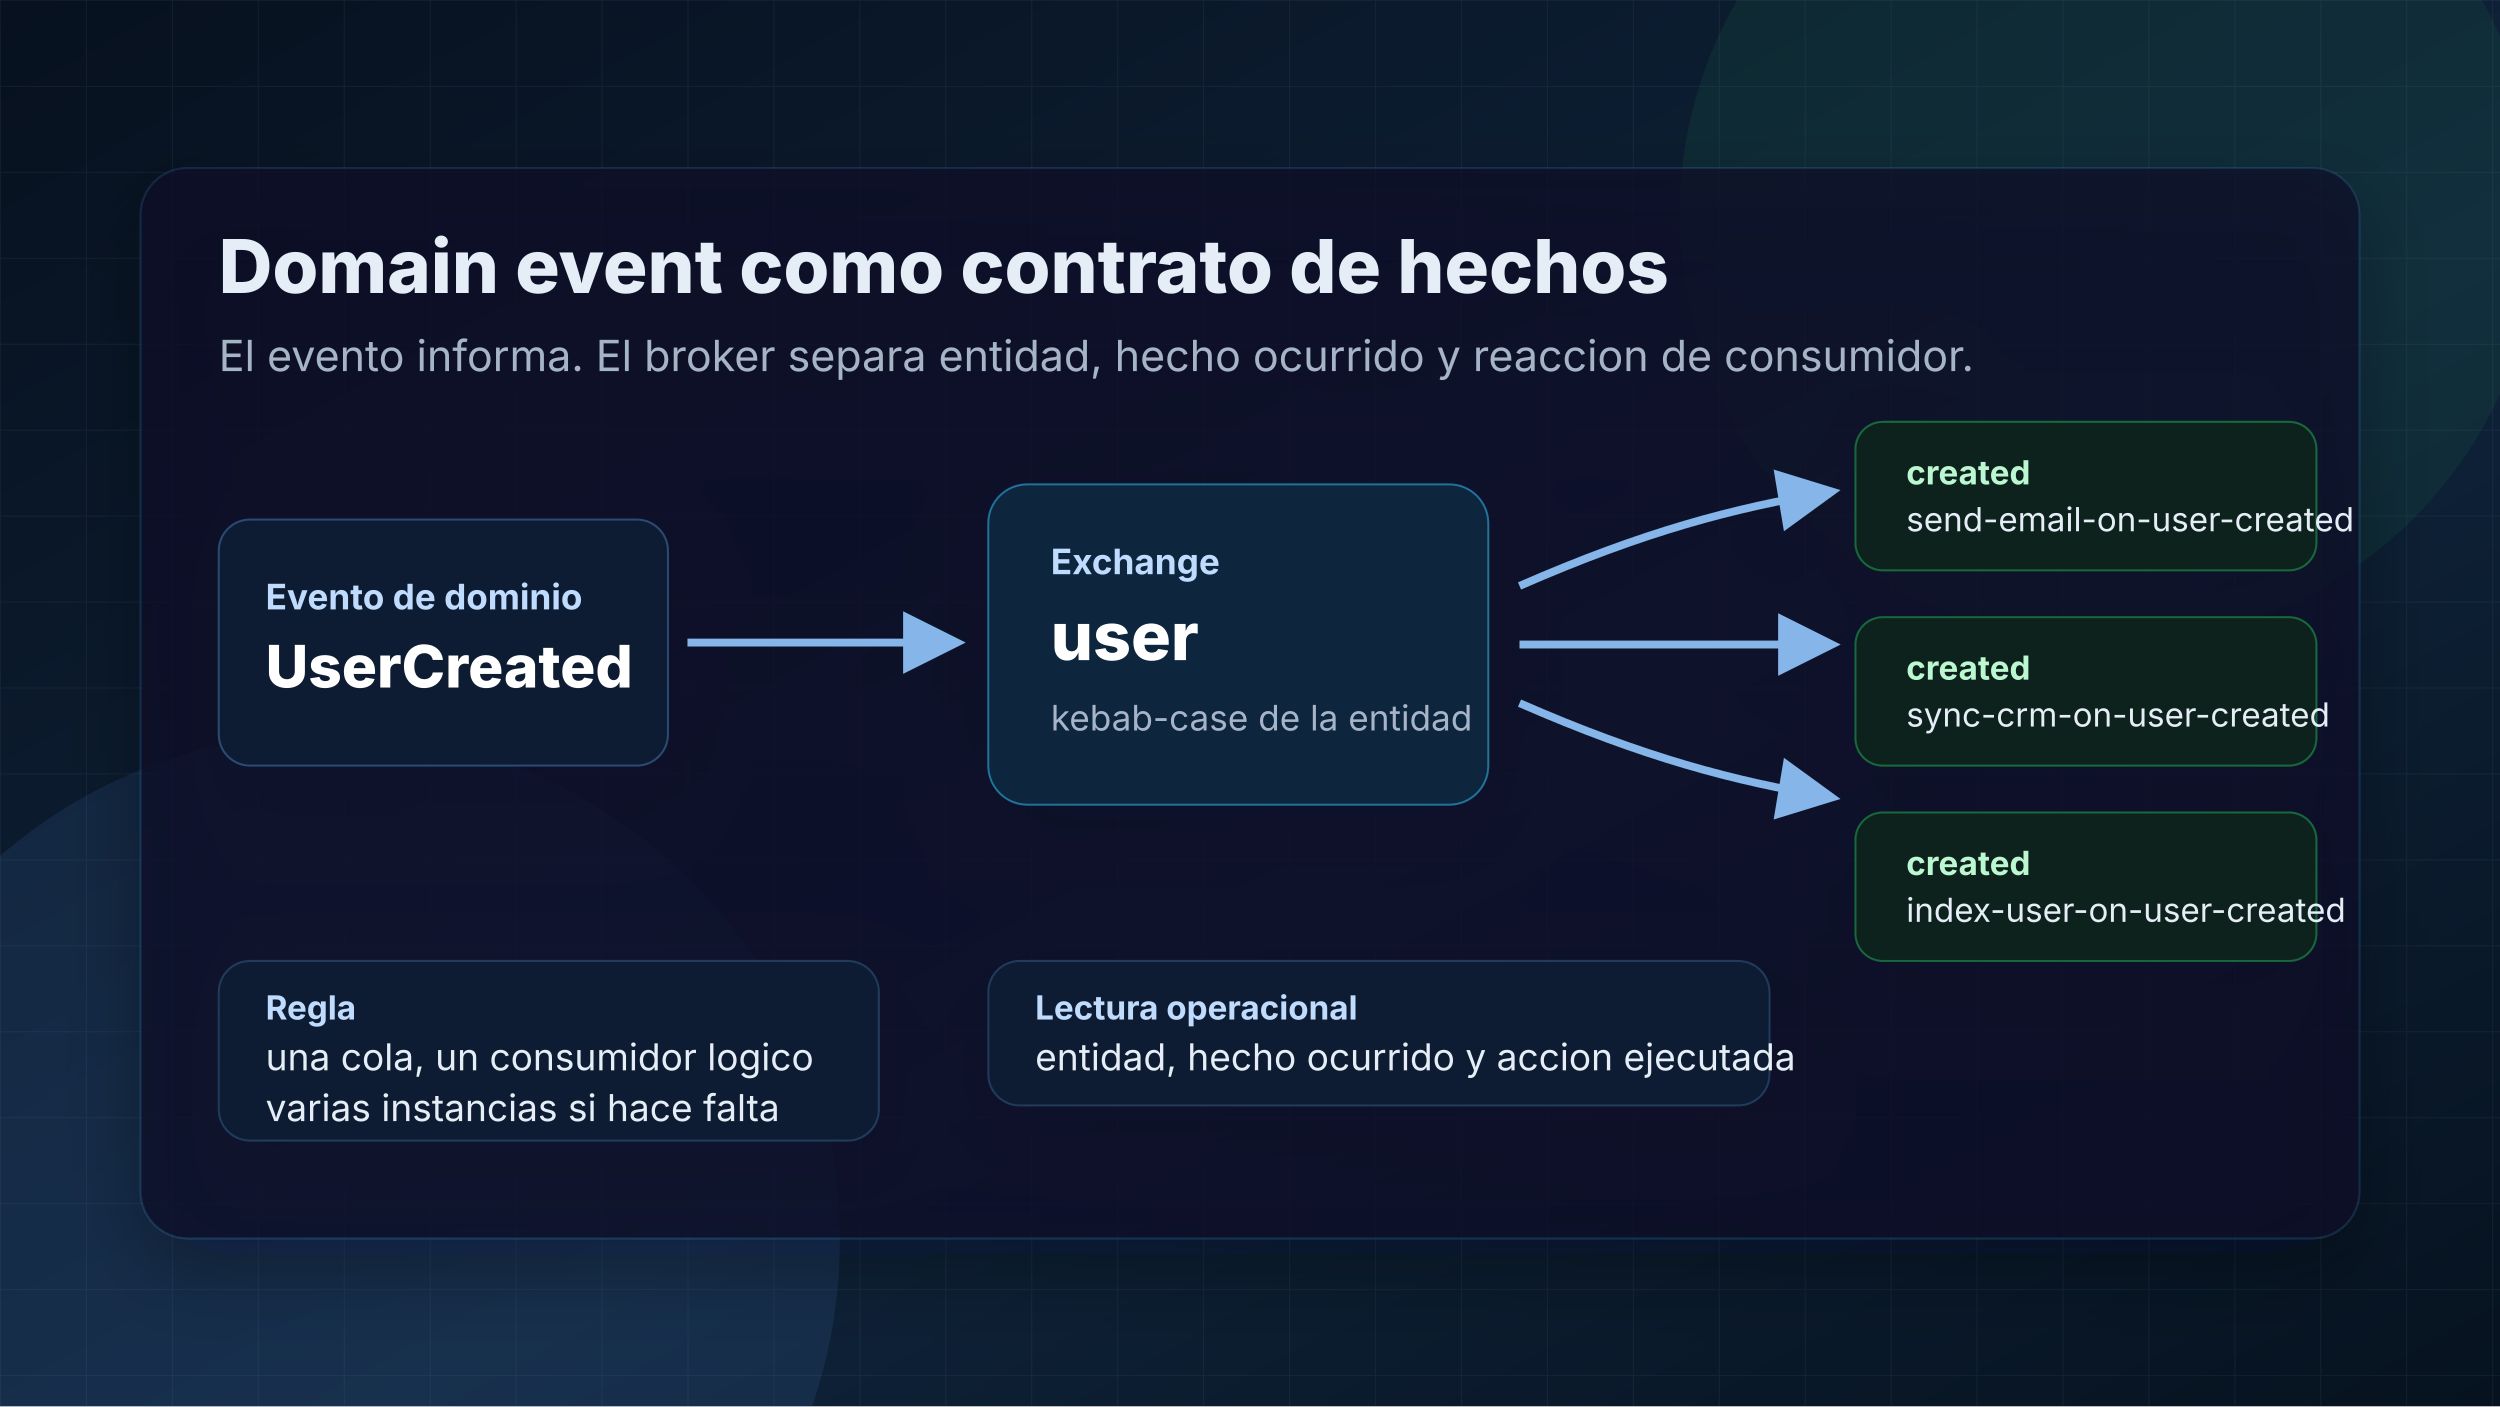
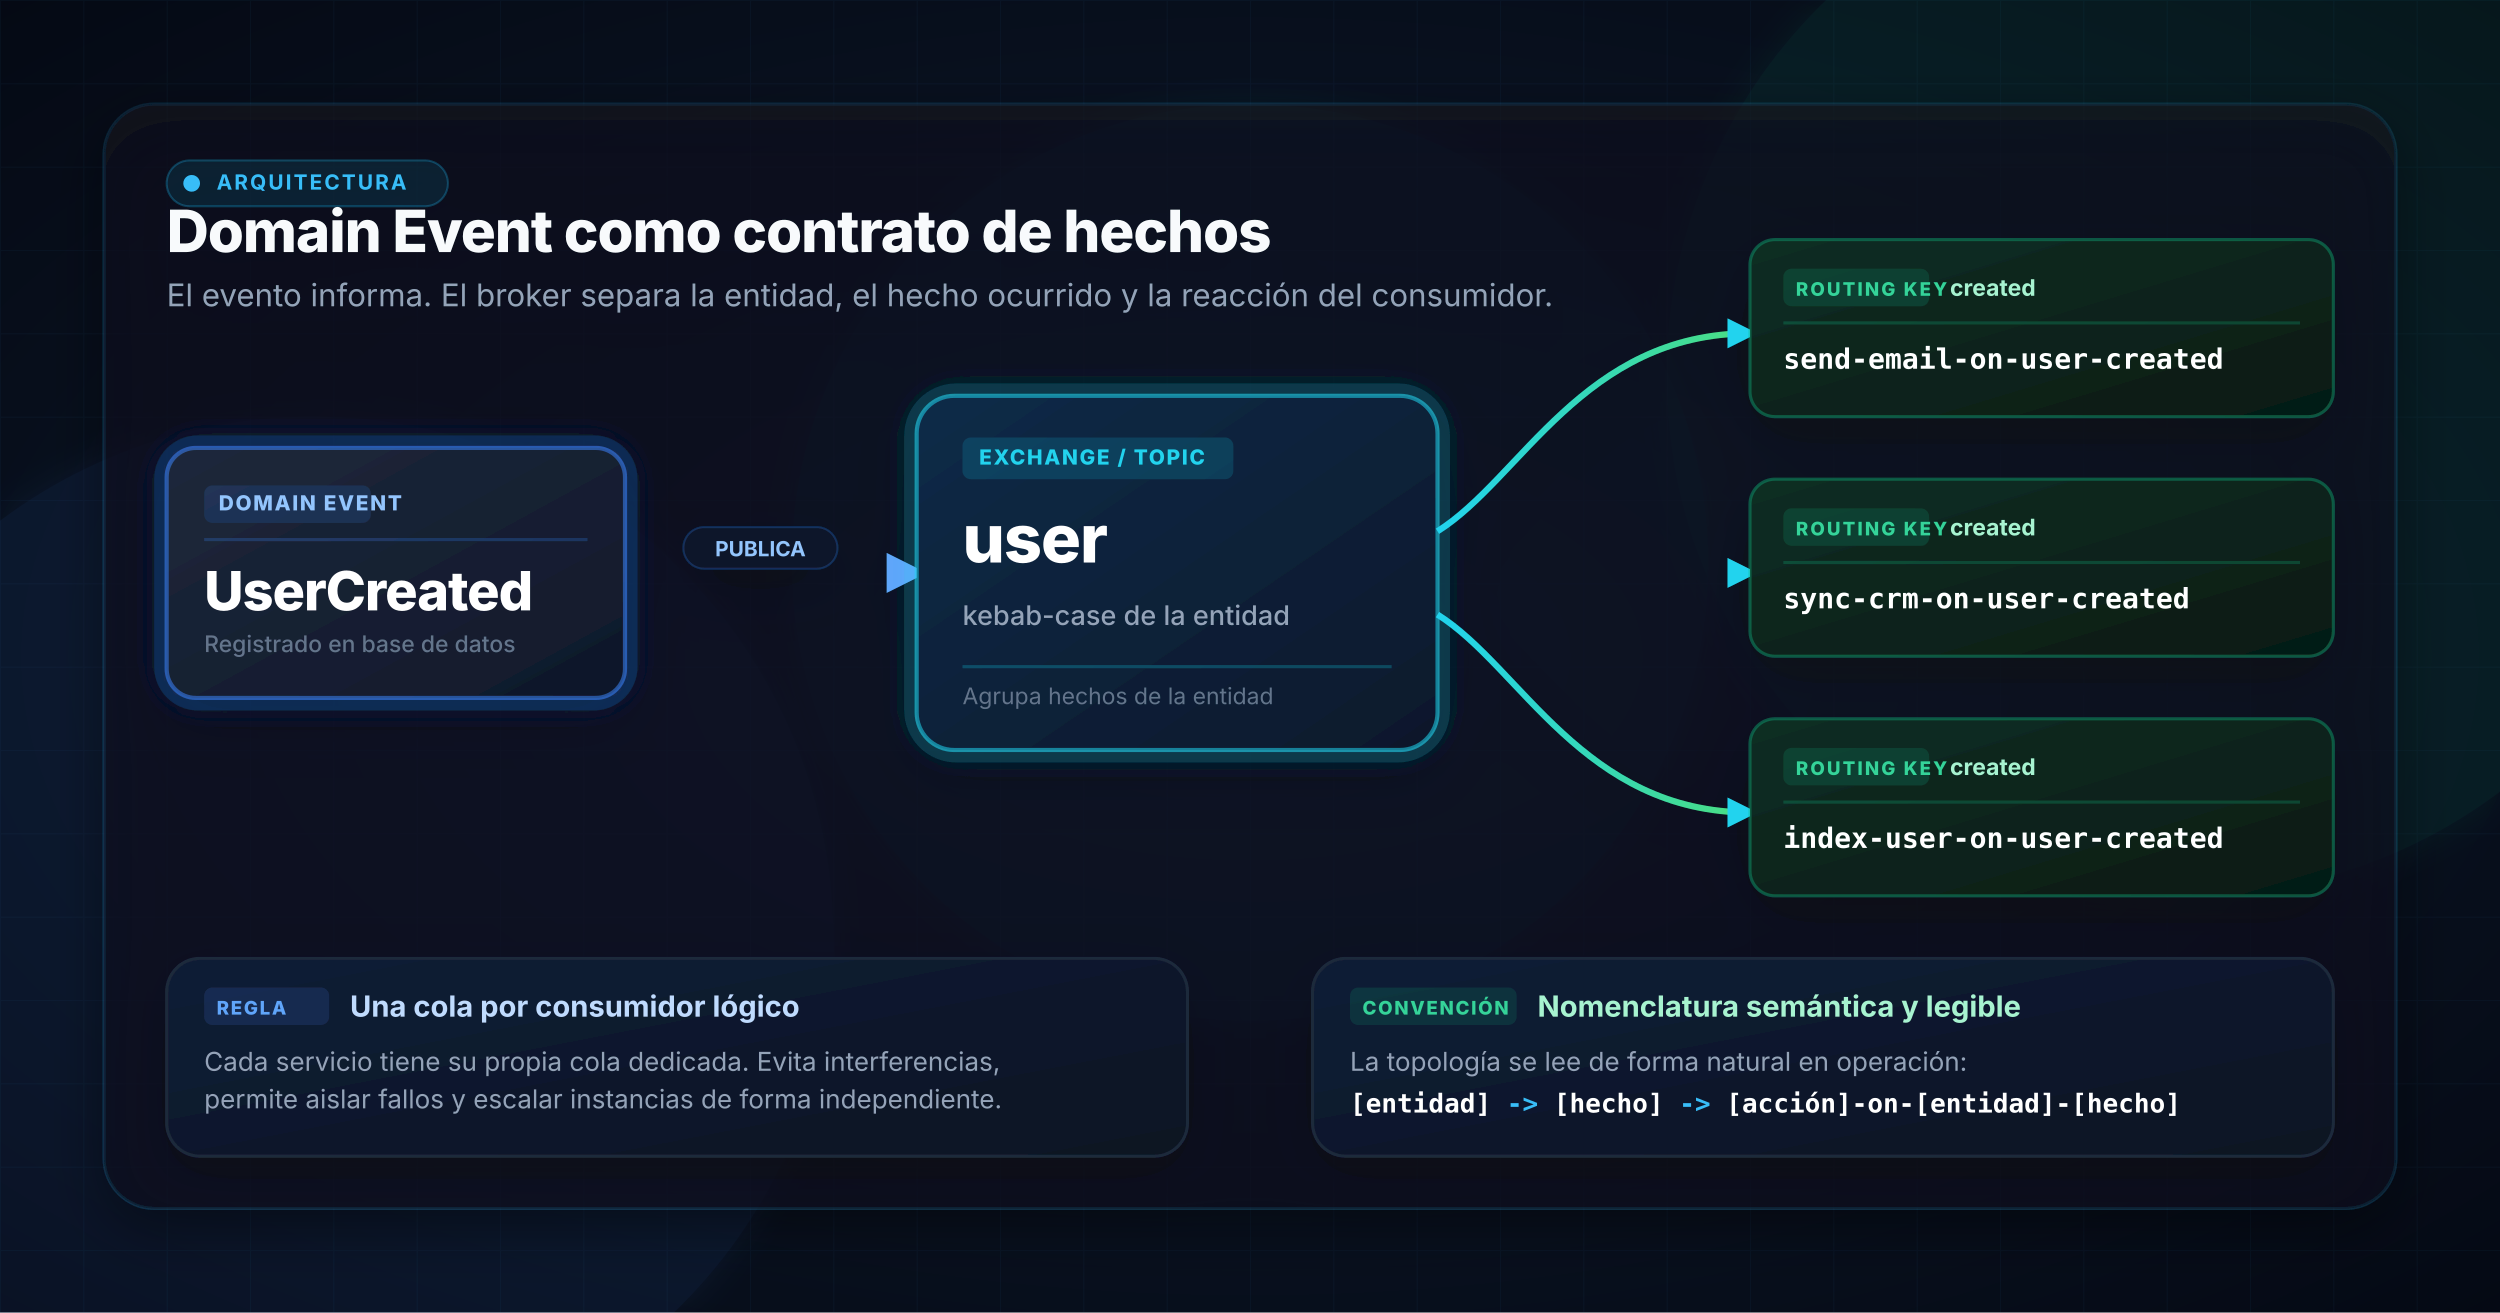
- <svg xmlns="http://www.w3.org/2000/svg" viewBox="0 0 1280 720" role="img" aria-labelledby="title desc">
+ <svg xmlns="http://www.w3.org/2000/svg" viewBox="0 0 1200 630" role="img" aria-labelledby="title desc">
  <defs>
-     <linearGradient id="bg" x1="0" y1="0" x2="1" y2="1">
-       <stop offset="0" stop-color="#07111f" />
-       <stop offset="0.58" stop-color="#0f233a" />
-       <stop offset="1" stop-color="#06121f" />
+     <radialGradient id="bg-grad" cx="50%" cy="50%" r="75%">
+       <stop offset="0%" stop-color="#0e1d35" />
+       <stop offset="60%" stop-color="#08101e" />
+       <stop offset="100%" stop-color="#040812" />
+     </radialGradient>
+     <linearGradient id="event-grad" x1="0" y1="0" x2="1" y2="1">
+       <stop offset="0%" stop-color="#1e293b" />
+       <stop offset="100%" stop-color="#0f172a" />
    </linearGradient>
-     <linearGradient id="blue" x1="0" y1="0" x2="1" y2="1">
-       <stop offset="0" stop-color="#60a5fa" />
-       <stop offset="1" stop-color="#38bdf8" />
+     <linearGradient id="exchange-grad" x1="0" y1="0" x2="1" y2="1">
+       <stop offset="0%" stop-color="#0f2b48" />
+       <stop offset="100%" stop-color="#08182b" />
    </linearGradient>
-     <linearGradient id="green" x1="0" y1="0" x2="1" y2="1">
-       <stop offset="0" stop-color="#22c55e" />
-       <stop offset="1" stop-color="#84cc16" />
+     <linearGradient id="queue-grad" x1="0" y1="0" x2="1" y2="1">
+       <stop offset="0%" stop-color="#0c2e24" />
+       <stop offset="100%" stop-color="#061a14" />
    </linearGradient>
-     <filter id="shadow" x="-20%" y="-20%" width="140%" height="140%">
-       <feDropShadow dx="0" dy="18" stdDeviation="20" flood-color="#020617" flood-opacity="0.42" />
+     <linearGradient id="panel-grad" x1="0" y1="0" x2="1" y2="1">
+       <stop offset="0%" stop-color="#111e36" />
+       <stop offset="100%" stop-color="#0b1323" />
+     </linearGradient>
+     <linearGradient id="arrow1-grad" x1="0" y1="0" x2="1" y2="0">
+       <stop offset="0%" stop-color="#60a5fa" />
+       <stop offset="100%" stop-color="#22d3ee" />
+     </linearGradient>
+     <linearGradient id="arrow2-grad" x1="0" y1="0" x2="1" y2="0">
+       <stop offset="0%" stop-color="#22d3ee" />
+       <stop offset="100%" stop-color="#4ade80" />
+     </linearGradient>
+     <filter id="shadow" x="-10%" y="-10%" width="120%" height="120%">
+       <feDropShadow dx="0" dy="10" stdDeviation="14" flood-color="#010307" flood-opacity="0.65" />
    </filter>
-     <pattern id="grid" width="44" height="44" patternUnits="userSpaceOnUse">
-       <path d="M44 0H0V44" fill="none" stroke="#94a3b8" stroke-width="1" opacity="0.08" />
+     <filter id="glow-event" x="-20%" y="-20%" width="140%" height="140%">
+       <feGaussianBlur stdDeviation="8" result="blur" />
+       <feComposite in="SourceGraphic" in2="blur" operator="over" />
+     </filter>
+     <filter id="glow-exchange" x="-20%" y="-20%" width="140%" height="140%">
+       <feGaussianBlur stdDeviation="8" result="blur" />
+       <feComposite in="SourceGraphic" in2="blur" operator="over" />
+     </filter>
+     <filter id="glow-queue" x="-20%" y="-20%" width="140%" height="140%">
+       <feGaussianBlur stdDeviation="8" result="blur" />
+       <feComposite in="SourceGraphic" in2="blur" operator="over" />
+     </filter>
+     <pattern id="grid" width="40" height="40" patternUnits="userSpaceOnUse">
+       <path d="M 40 0 L 0 0 0 40" fill="none" stroke="#38bdf8" stroke-width="1" opacity="0.04" />
    </pattern>
-     <marker id="arrow" viewBox="0 0 10 10" refX="8" refY="5" markerWidth="8" markerHeight="8" orient="auto-start-reverse">
-       <path d="M0 0L10 5L0 10Z" fill="#93c5fd" />
+     <marker id="arrow-blue" viewBox="0 0 10 10" refX="6" refY="5" markerWidth="6" markerHeight="6" orient="auto-start-reverse">
+       <path d="M0 1L8 5L0 9Z" fill="#60a5fa" />
+     </marker>
+     <marker id="arrow-cyan" viewBox="0 0 10 10" refX="6" refY="5" markerWidth="6" markerHeight="6" orient="auto-start-reverse">
+       <path d="M0 1L8 5L0 9Z" fill="#22d3ee" />
    </marker>
  </defs>
-   <rect width="1280" height="720" fill="url(#bg)" />
-   <rect width="1280" height="720" fill="url(#grid)" />
-   <circle cx="1080" cy="110" r="220" fill="#22c55e" opacity="0.08" />
-   <circle cx="170" cy="635" r="260" fill="#60a5fa" opacity="0.1" />
-   <g font-family="Inter, Segoe UI, Arial, sans-serif" filter="url(#shadow)">
-     <rect x="72" y="86" width="1136" height="548" rx="24" fill="#0f172a" opacity="0.72" stroke="#60a5fa" stroke-opacity="0.18" />
-     <text x="112" y="150" fill="#e5edf7" font-size="38" font-weight="800">Domain event como contrato de hechos</text>
-     <text x="112" y="190" fill="#a7b4c8" font-size="22">El evento informa. El broker separa entidad, hecho ocurrido y reaccion de consumidor.</text>
-     <g>
-       <rect x="112" y="266" width="230" height="126" rx="16" fill="#111f33" stroke="#60a5fa" stroke-opacity="0.34" />
-       <text x="136" y="312" fill="#bfdbfe" font-size="18" font-weight="700">Evento de dominio</text>
-       <text x="136" y="352" fill="#ffffff" font-size="30" font-weight="800">UserCreated</text>
+   <rect width="1200" height="630" fill="url(#bg-grad)" />
+   <rect width="1200" height="630" fill="url(#grid)" />
+   <circle cx="150" cy="450" r="250" fill="#3b82f6" opacity="0.08" filter="url(#glow-event)" />
+   <circle cx="600" cy="270" r="220" fill="#06b6d4" opacity="0.06" filter="url(#glow-exchange)" />
+   <circle cx="1050" cy="180" r="250" fill="#10b981" opacity="0.08" filter="url(#glow-queue)" />
+   <g font-family="Inter, system-ui, -apple-system, sans-serif" filter="url(#shadow)">
+     <rect x="50" y="50" width="1100" height="530" rx="24" fill="#080f1d" fill-opacity="0.6" stroke="#38bdf8" stroke-opacity="0.1" stroke-width="1.5" />
+     <g transform="translate(80, 95)">
+       <rect x="0" y="-18" width="135" height="22" rx="11" fill="#38bdf8" fill-opacity="0.1" stroke="#38bdf8" stroke-opacity="0.25" stroke-width="1" />
+       <circle cx="12" cy="-7" r="4" fill="#38bdf8" />
+       <text x="24" y="-4" fill="#38bdf8" font-size="10" font-weight="700" letter-spacing="1">ARQUITECTURA</text>
+       <text x="0" y="26" fill="#f8fafc" font-size="28" font-weight="800" letter-spacing="-0.5">Domain Event como contrato de hechos</text>
+       <text x="0" y="52" fill="#94a3b8" font-size="15">El evento informa. El broker separa la entidad, el hecho ocurrido y la reacción del consumidor.</text>
    </g>
-     <path d="M352 329H488" stroke="#93c5fd" stroke-width="4" marker-end="url(#arrow)" opacity="0.9" />
-     <g>
-       <rect x="506" y="248" width="256" height="164" rx="20" fill="#0b253d" stroke="#38bdf8" stroke-opacity="0.52" />
-       <text x="538" y="294" fill="#bfdbfe" font-size="18" font-weight="700">Exchange</text>
-       <text x="538" y="338" fill="#ffffff" font-size="34" font-weight="800">user</text>
-       <text x="538" y="374" fill="#a7b4c8" font-size="18">kebab-case de la entidad</text>
+     <g transform="translate(80, 215)">
+       <rect x="-3" y="-3" width="226" height="126" rx="18" fill="none" stroke="#3b82f6" stroke-opacity="0.18" stroke-width="6" filter="url(#glow-event)" />
+       <rect x="0" y="0" width="220" height="120" rx="14" fill="url(#event-grad)" stroke="#3b82f6" stroke-opacity="0.55" stroke-width="2" />
+       <rect x="18" y="18" width="80" height="18" rx="4" fill="#3b82f6" fill-opacity="0.15" />
+       <text x="25" y="30" fill="#93c5fd" font-size="10" font-weight="800" letter-spacing="0.8">DOMAIN EVENT</text>
+       <line x1="18" y1="44" x2="202" y2="44" stroke="#3b82f6" stroke-opacity="0.25" stroke-width="1.5" />
+       <text x="18" y="78" fill="#ffffff" font-size="26" font-weight="800" letter-spacing="-0.5">UserCreated</text>
+       <text x="18" y="98" fill="#64748b" font-size="11" font-weight="500">Registrado en base de datos</text>
    </g>
-     <path d="M778 300C842 272 888 260 936 252" stroke="#93c5fd" stroke-width="4" marker-end="url(#arrow)" fill="none" opacity="0.9" />
-     <path d="M778 330H936" stroke="#93c5fd" stroke-width="4" marker-end="url(#arrow)" opacity="0.9" />
-     <path d="M778 360C842 388 888 400 936 408" stroke="#93c5fd" stroke-width="4" marker-end="url(#arrow)" fill="none" opacity="0.9" />
-     <g>
-       <rect x="950" y="216" width="236" height="76" rx="14" fill="#10231d" stroke="#22c55e" stroke-opacity="0.44" />
-       <text x="976" y="248" fill="#bbf7d0" font-size="17" font-weight="700">created</text>
-       <text x="976" y="272" fill="#e5edf7" font-size="17">send-email-on-user-created</text>
+     <path d="M 300 275 L 440 275" stroke="url(#arrow1-grad)" stroke-width="4" marker-end="url(#arrow-blue)" fill="none" />
+     <rect x="328" y="253" width="74" height="20" rx="10" fill="#0f172a" stroke="#3b82f6" stroke-opacity="0.25" stroke-width="1" />
+     <text x="365" y="267" fill="#93c5fd" font-size="10" font-weight="700" text-anchor="middle">PUBLICA</text>
+     <g transform="translate(440, 190)">
+       <rect x="-3" y="-3" width="256" height="176" rx="22" fill="none" stroke="#22d3ee" stroke-opacity="0.15" stroke-width="6" filter="url(#glow-exchange)" />
+       <rect x="0" y="0" width="250" height="170" rx="18" fill="url(#exchange-grad)" stroke="#22d3ee" stroke-opacity="0.55" stroke-width="2" />
+       <rect x="22" y="20" width="130" height="20" rx="4" fill="#0891b2" fill-opacity="0.25" />
+       <text x="30" y="33" fill="#22d3ee" font-size="10" font-weight="800" letter-spacing="0.8">EXCHANGE / TOPIC</text>
+       <text x="22" y="80" fill="#ffffff" font-size="32" font-weight="800" letter-spacing="-0.5">user</text>
+       <text x="22" y="110" fill="#94a3b8" font-size="13" font-weight="500">kebab-case de la entidad</text>
+       <line x1="22" y1="130" x2="228" y2="130" stroke="#22d3ee" stroke-opacity="0.25" stroke-width="1.5" />
+       <text x="22" y="148" fill="#64748b" font-size="11">Agrupa hechos de la entidad</text>
    </g>
-     <g>
-       <rect x="950" y="316" width="236" height="76" rx="14" fill="#10231d" stroke="#22c55e" stroke-opacity="0.44" />
-       <text x="976" y="348" fill="#bbf7d0" font-size="17" font-weight="700">created</text>
-       <text x="976" y="372" fill="#e5edf7" font-size="17">sync-crm-on-user-created</text>
+     <path d="M 690 255 C 730 230, 760 160, 840 160" stroke="url(#arrow2-grad)" stroke-width="3" marker-end="url(#arrow-cyan)" fill="none" />
+     <path d="M 690 275 L 840 275" stroke="url(#arrow2-grad)" stroke-width="3" marker-end="url(#arrow-cyan)" fill="none" />
+     <path d="M 690 295 C 730 320, 760 390, 840 390" stroke="url(#arrow2-grad)" stroke-width="3" marker-end="url(#arrow-cyan)" fill="none" />
+     <g transform="translate(840, 115)">
+       <rect x="0" y="0" width="280" height="85" rx="12" fill="url(#queue-grad)" stroke="#10b981" stroke-opacity="0.38" stroke-width="1.5" />
+       <rect x="16" y="14" width="70" height="18" rx="4" fill="#047857" fill-opacity="0.3" />
+       <text x="22" y="27" fill="#34d399" font-size="9" font-weight="800" letter-spacing="1">ROUTING KEY</text>
+       <text x="96" y="27" fill="#a7f3d0" font-size="11" font-weight="700">created</text>
+       <line x1="16" y1="40" x2="264" y2="40" stroke="#10b981" stroke-opacity="0.25" stroke-width="1.5" />
+       <text x="16" y="62" fill="#ffffff" font-size="13.5" font-weight="700" font-family="monospace">send-email-on-user-created</text>
    </g>
-     <g>
-       <rect x="950" y="416" width="236" height="76" rx="14" fill="#10231d" stroke="#22c55e" stroke-opacity="0.44" />
-       <text x="976" y="448" fill="#bbf7d0" font-size="17" font-weight="700">created</text>
-       <text x="976" y="472" fill="#e5edf7" font-size="17">index-user-on-user-created</text>
+     <g transform="translate(840, 230)">
+       <rect x="0" y="0" width="280" height="85" rx="12" fill="url(#queue-grad)" stroke="#10b981" stroke-opacity="0.38" stroke-width="1.5" />
+       <rect x="16" y="14" width="70" height="18" rx="4" fill="#047857" fill-opacity="0.3" />
+       <text x="22" y="27" fill="#34d399" font-size="9" font-weight="800" letter-spacing="1">ROUTING KEY</text>
+       <text x="96" y="27" fill="#a7f3d0" font-size="11" font-weight="700">created</text>
+       <line x1="16" y1="40" x2="264" y2="40" stroke="#10b981" stroke-opacity="0.25" stroke-width="1.5" />
+       <text x="16" y="62" fill="#ffffff" font-size="13.5" font-weight="700" font-family="monospace">sync-crm-on-user-created</text>
    </g>
-     <g>
-       <rect x="112" y="492" width="338" height="92" rx="16" fill="#111f33" stroke="#60a5fa" stroke-opacity="0.22" />
-       <text x="136" y="522" fill="#bfdbfe" font-size="17" font-weight="700">Regla</text>
-       <text x="136" y="548" fill="#e5edf7" font-size="19">una cola, un consumidor logico</text>
-       <text x="136" y="574" fill="#e5edf7" font-size="19">varias instancias si hace falta</text>
+     <g transform="translate(840, 345)">
+       <rect x="0" y="0" width="280" height="85" rx="12" fill="url(#queue-grad)" stroke="#10b981" stroke-opacity="0.38" stroke-width="1.5" />
+       <rect x="16" y="14" width="70" height="18" rx="4" fill="#047857" fill-opacity="0.3" />
+       <text x="22" y="27" fill="#34d399" font-size="9" font-weight="800" letter-spacing="1">ROUTING KEY</text>
+       <text x="96" y="27" fill="#a7f3d0" font-size="11" font-weight="700">created</text>
+       <line x1="16" y1="40" x2="264" y2="40" stroke="#10b981" stroke-opacity="0.25" stroke-width="1.5" />
+       <text x="16" y="62" fill="#ffffff" font-size="13.5" font-weight="700" font-family="monospace">index-user-on-user-created</text>
    </g>
-     <g>
-       <rect x="506" y="492" width="400" height="74" rx="16" fill="#111f33" stroke="#60a5fa" stroke-opacity="0.22" />
-       <text x="530" y="522" fill="#bfdbfe" font-size="17" font-weight="700">Lectura operacional</text>
-       <text x="530" y="548" fill="#e5edf7" font-size="19">entidad, hecho ocurrido y accion ejecutada</text>
+     <g transform="translate(80, 460)">
+       <rect x="0" y="0" width="490" height="95" rx="16" fill="url(#panel-grad)" stroke="#1e293b" stroke-width="1.5" />
+       <rect x="18" y="14" width="60" height="18" rx="4" fill="#3b82f6" fill-opacity="0.15" />
+       <text x="24" y="27" fill="#60a5fa" font-size="9" font-weight="800" letter-spacing="0.8">REGLA</text>
+       <text x="88" y="28" fill="#bfdbfe" font-size="14" font-weight="700">Una cola por consumidor lógico</text>
+       <text x="18" y="54" fill="#94a3b8" font-size="12.5">Cada servicio tiene su propia cola dedicada. Evita interferencias,</text>
+       <text x="18" y="72" fill="#94a3b8" font-size="12.5">permite aislar fallos y escalar instancias de forma independiente.</text>
+     </g>
+     <g transform="translate(630, 460)">
+       <rect x="0" y="0" width="490" height="95" rx="16" fill="url(#panel-grad)" stroke="#1e293b" stroke-width="1.5" />
+       <rect x="18" y="14" width="80" height="18" rx="4" fill="#10b981" fill-opacity="0.15" />
+       <text x="24" y="27" fill="#34d399" font-size="9" font-weight="800" letter-spacing="0.8">CONVENCIÓN</text>
+       <text x="108" y="28" fill="#a7f3d0" font-size="14" font-weight="700">Nomenclatura semántica y legible</text>
+       <text x="18" y="54" fill="#94a3b8" font-size="12.5">La topología se lee de forma natural en operación:</text>
+       <text x="18" y="74" fill="#ffffff" font-size="12.5" font-weight="600" font-family="monospace">
+         [entidad] <tspan fill="#38bdf8">-&gt;</tspan> [hecho] <tspan fill="#38bdf8">-&gt;</tspan> [acción]-on-[entidad]-[hecho]
+       </text>
    </g>
  </g>
</svg>
